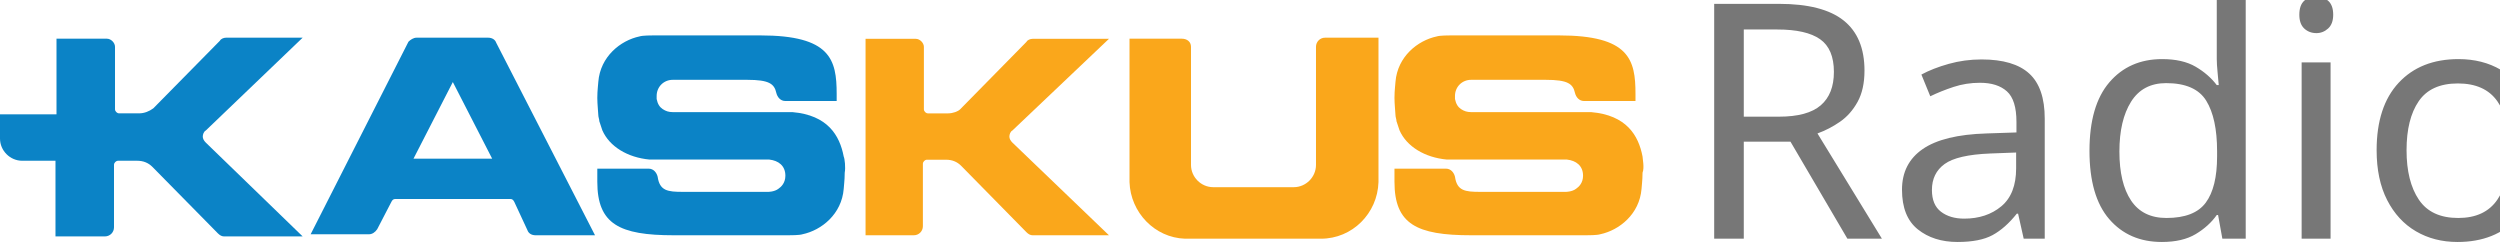
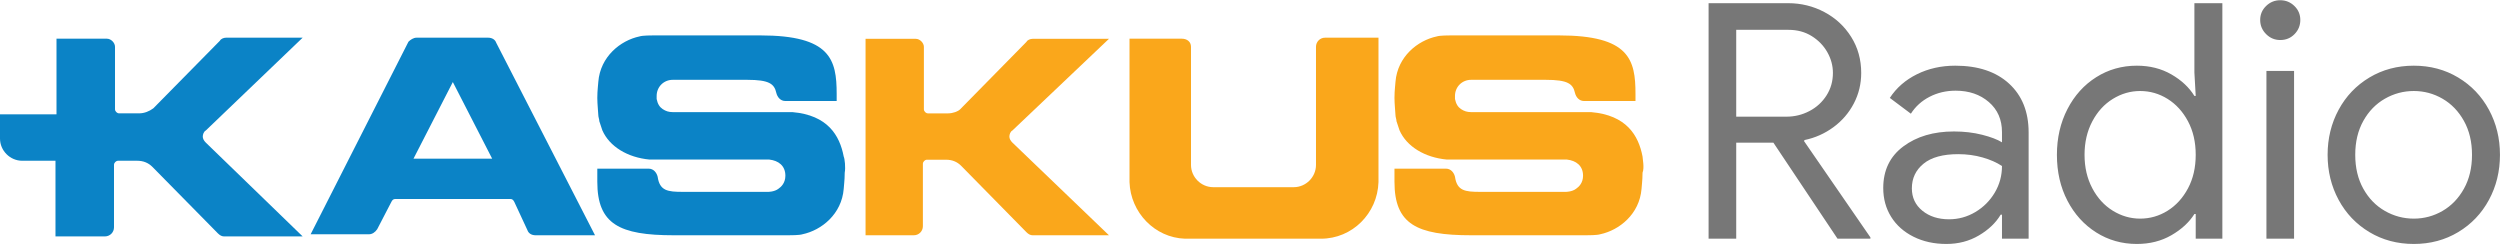
<svg xmlns="http://www.w3.org/2000/svg" width="2189px" height="214px" viewBox="0 0 2189 214" version="1.1">
  <defs />
  <g id="Page-1" stroke="none" stroke-width="1" fill="none" fill-rule="evenodd">
    <g id="Group" transform="translate(0, -69)">
      <g id="logo-kaskus-full" transform="translate(0, 100)" fill-rule="nonzero">
        <path d="M738.755,106.061 C735.232,87.5 724.665,69.823 693.842,67.172 C692.962,67.172 589.047,67.172 589.047,67.172 C585.525,67.172 582.883,66.288 580.241,64.52 C577.599,62.753 575.838,60.101 574.957,55.682 C574.957,54.798 574.957,53.914 574.957,53.03 C574.957,45.076 581.122,38.889 589.047,38.889 L654.214,38.889 C673.588,38.889 677.991,42.424 679.752,50.379 C680.633,53.914 683.275,57.449 687.678,57.449 L732.59,57.449 L732.59,51.263 C732.59,21.212 727.306,0 665.662,0 L572.315,0 C570.554,0 562.628,0 559.987,0.884 C543.255,4.419 525.642,18.561 523.881,40.657 C523.881,42.424 523,47.727 523,54.798 C523,60.101 523.881,68.056 523.881,69.823 C523.881,71.591 524.761,73.359 524.761,75.126 C525.642,77.778 526.523,80.429 527.403,83.081 C533.568,97.222 549.419,106.944 568.793,108.712 C569.673,108.712 672.707,108.712 673.588,108.712 C681.514,109.596 687.678,114.015 687.678,122.854 C687.678,129.04 684.155,132.576 681.514,134.343 C677.991,136.995 672.707,136.995 672.707,136.995 L597.854,136.995 C584.644,136.995 577.599,136.111 575.838,123.737 C574.957,120.202 572.315,116.667 567.912,116.667 C567.912,116.667 567.912,116.667 567.912,116.667 C567.912,116.667 567.912,116.667 567.912,116.667 L523,116.667 L523,128.157 C523,165.278 542.374,175 589.928,175 L690.32,175 C692.081,175 700.007,175 702.649,174.116 C719.381,170.581 736.993,156.439 738.755,134.343 C738.755,132.576 739.635,127.273 739.635,120.202 C740.516,115.783 739.635,107.828 738.755,106.061" id="Shape" fill="#0B83C6" />
        <path d="M180.2,93.858 C178.433,92.091 177.55,90.325 177.55,88.558 C177.55,86.792 178.433,84.142 180.2,83.259 L265,2 L197.867,2 C196.1,2 193.45,2.883 192.567,4.65 L134.267,63.827 C130.733,66.477 126.317,68.244 121.9,68.244 L104.233,68.244 C102.467,68.244 100.7,66.477 100.7,64.711 L100.7,9.949 C100.7,6.416 97.167,2.883 93.633,2.883 L49.467,2.883 L49.467,69.127 L0,69.127 L0,90.325 C0,100.924 8.833,109.756 19.433,109.756 L48.583,109.756 L48.583,176 L91.867,176 C96.283,176 99.817,172.467 99.817,168.051 L99.817,113.289 C99.817,111.523 101.583,109.756 103.35,109.756 C103.35,109.756 120.133,109.756 120.133,109.756 C125.433,109.756 129.85,111.523 133.383,115.056 L190.8,173.35 C192.567,175.117 194.333,176 196.1,176 L265,176 L180.2,93.858 Z" id="Shape" fill="#0B83C6" />
        <path d="M362.064,107.918 L396.5,40.837 L430.936,107.918 L362.064,107.918 Z M461.84,170.587 C462.723,173.235 465.372,175 468.904,175 L521,175 L434.468,6.413 C433.585,3.765 430.936,2 427.404,2 L397.383,2 L395.617,2 L364.713,2 C362.064,2 359.415,3.765 357.649,5.531 L272,174.117 L323.213,174.117 C325.862,174.117 328.511,172.352 330.277,169.704 L342.638,145.872 C343.521,144.107 344.404,143.224 346.17,143.224 L446.83,143.224 C448.596,143.224 449.479,144.107 450.362,145.872 L461.84,170.587 Z" id="Shape" fill="#0B83C6" />
        <path d="M1438.215,106.061 C1434.683,87.5 1424.087,69.823 1393.183,67.172 C1392.3,67.172 1288.107,67.172 1288.107,67.172 C1284.575,67.172 1281.926,66.288 1279.277,64.52 C1276.628,62.753 1274.862,60.101 1273.979,55.682 C1273.979,54.798 1273.979,53.914 1273.979,53.03 C1273.979,45.076 1280.16,38.889 1288.107,38.889 L1353.448,38.889 C1372.874,38.889 1377.289,42.424 1379.055,50.379 C1379.938,53.914 1382.587,57.449 1387.002,57.449 L1432.034,57.449 L1432.034,51.263 C1432.034,21.212 1426.736,0 1364.927,0 L1270.447,0 C1268.681,0 1260.734,0 1258.086,0.884 C1241.309,4.419 1223.649,18.561 1221.883,40.657 C1221.883,42.424 1221,47.727 1221,54.798 C1221,60.101 1221.883,68.056 1221.883,69.823 C1221.883,71.591 1222.766,73.359 1222.766,75.126 C1223.649,77.778 1224.532,80.429 1225.415,83.081 C1231.596,97.222 1247.49,106.944 1266.915,108.712 C1267.798,108.712 1371.108,108.712 1371.991,108.712 C1379.938,109.596 1386.119,114.015 1386.119,122.854 C1386.119,129.04 1382.587,132.576 1379.938,134.343 C1376.406,136.995 1371.108,136.995 1371.108,136.995 L1296.054,136.995 C1282.809,136.995 1275.745,136.111 1273.979,123.737 C1273.096,120.202 1270.447,116.667 1266.032,116.667 C1266.032,116.667 1266.032,116.667 1266.032,116.667 C1266.032,116.667 1266.032,116.667 1266.032,116.667 L1221,116.667 L1221,128.157 C1221,165.278 1240.426,175 1288.107,175 L1388.768,175 C1390.534,175 1398.481,175 1401.13,174.116 C1417.906,170.581 1435.566,156.439 1437.332,134.343 C1437.332,132.576 1438.215,127.273 1438.215,120.202 C1439.981,115.783 1438.215,107.828 1438.215,106.061" id="Shape" fill="#FAA71B" />
        <path d="M757,175 L800.152,175 C804.556,175 808.078,171.472 808.078,167.062 L808.078,112.374 C808.078,110.61 809.84,108.846 811.601,108.846 C811.601,108.846 828.333,108.846 828.333,108.846 C833.617,108.846 838.021,110.61 841.543,114.138 L898.786,172.354 C900.547,174.118 902.309,175 904.07,175 L971,175 L886.457,93.851 C884.695,92.087 883.815,90.323 883.815,88.559 C883.815,86.795 884.695,84.149 886.457,83.267 L971,3 L904.07,3 C902.309,3 899.667,3.882 898.786,5.646 L840.663,64.744 C838.901,66.508 834.498,68.272 830.095,68.272 L812.481,68.272 C810.72,68.272 808.959,66.508 808.959,64.744 L808.959,10.056 C808.959,6.528 805.436,3 801.914,3 L757.881,3 L757.881,175 L757,175 Z" id="Shape" fill="#FAA71B" />
        <path d="M1160.223,2 C1155.81,2 1152.279,5.538 1152.279,9.96 L1152.279,113.437 C1152.279,124.05 1143.453,132.894 1132.862,132.894 L1062.255,132.894 C1051.664,132.894 1042.838,124.05 1042.838,113.437 L1042.838,102.824 L1042.838,101.94 L1042.838,9.96 C1042.838,5.538 1039.308,2.884 1034.895,2.884 L989,2.884 L989,128.472 C989.883,155.005 1011.065,177.116 1037.543,178 L1156.692,178 C1184.053,178 1206.117,155.889 1207,128.472 L1207,2 L1160.223,2 Z" id="Shape" fill="#FAA71B" />
      </g>
-       <text id="Radio" font-family="GoogleSans-Regular, Google Sans" font-size="288" font-weight="normal" fill="#777777">
-         <tspan x="1473" y="278">Radio</tspan>
-       </text>
+       <path d="M1496.04,71.792 L1565.736,71.792 C1577.064,71.792 1587.624,74.384 1597.416,79.568 C1607.208,84.752 1615.032,92 1620.888,101.312 C1626.744,110.624 1629.672,121.136 1629.672,132.848 C1629.672,142.448 1627.512,151.376 1623.192,159.632 C1618.872,167.888 1612.92,174.8 1605.336,180.368 C1597.752,185.936 1589.352,189.68 1580.136,191.6 L1579.56,192.464 L1637.736,276.848 L1637.736,278 L1608.936,278 L1552.776,193.904 L1520.232,193.904 L1520.232,278 L1496.04,278 L1496.04,71.792 Z M1564.296,171.152 C1571.4,171.152 1578.072,169.52 1584.312,166.256 C1590.552,162.992 1595.544,158.432 1599.288,152.576 C1603.032,146.72 1604.904,140.144 1604.904,132.848 C1604.904,126.512 1603.272,120.464 1600.008,114.704 C1596.744,108.944 1592.184,104.24 1586.328,100.592 C1580.472,96.944 1573.704,95.12 1566.024,95.12 L1520.232,95.12 L1520.232,171.152 L1564.296,171.152 Z M1704.264,282.608 C1693.512,282.608 1683.912,280.496 1675.464,276.272 C1667.016,272.048 1660.488,266.24 1655.88,258.848 C1651.272,251.456 1648.968,243.056 1648.968,233.648 C1648.968,218.096 1654.824,205.952 1666.536,197.216 C1678.248,188.48 1693.032,184.112 1710.888,184.112 C1719.72,184.112 1727.928,185.072 1735.512,186.992 C1743.096,188.912 1748.904,191.12 1752.936,193.616 L1752.936,184.688 C1752.936,173.744 1749.096,164.96 1741.416,158.336 C1733.736,151.712 1724.04,148.4 1712.328,148.4 C1704.072,148.4 1696.488,150.176 1689.576,153.728 C1682.664,157.28 1677.192,162.224 1673.16,168.56 L1654.728,154.736 C1660.488,145.904 1668.408,138.992 1678.488,134 C1688.568,129.008 1699.752,126.512 1712.04,126.512 C1732.008,126.512 1747.704,131.744 1759.128,142.208 C1770.552,152.672 1776.264,166.928 1776.264,184.976 L1776.264,278 L1752.936,278 L1752.936,256.976 L1751.784,256.976 C1747.56,264.08 1741.224,270.128 1732.776,275.12 C1724.328,280.112 1714.824,282.608 1704.264,282.608 Z M1706.568,261.008 C1714.824,261.008 1722.504,258.896 1729.608,254.672 C1736.712,250.448 1742.376,244.784 1746.6,237.68 C1750.824,230.576 1752.936,222.8 1752.936,214.352 C1748.328,211.28 1742.664,208.784 1735.944,206.864 C1729.224,204.944 1722.12,203.984 1714.632,203.984 C1701.192,203.984 1691.064,206.768 1684.248,212.336 C1677.432,217.904 1674.024,225.104 1674.024,233.936 C1674.024,242 1677.096,248.528 1683.24,253.52 C1689.384,258.512 1697.16,261.008 1706.568,261.008 Z M1871.016,282.608 C1857.96,282.608 1846.104,279.248 1835.448,272.528 C1824.792,265.808 1816.392,256.544 1810.248,244.736 C1804.104,232.928 1801.032,219.536 1801.032,204.56 C1801.032,189.776 1804.104,176.432 1810.248,164.528 C1816.392,152.624 1824.792,143.312 1835.448,136.592 C1846.104,129.872 1857.96,126.512 1871.016,126.512 C1882.344,126.512 1892.424,129.056 1901.256,134.144 C1910.088,139.232 1916.808,145.52 1921.416,153.008 L1922.568,153.008 L1921.416,132.56 L1921.416,71.792 L1945.896,71.792 L1945.896,278 L1922.568,278 L1922.568,256.4 L1921.416,256.4 C1916.808,263.696 1910.088,269.888 1901.256,274.976 C1892.424,280.064 1882.344,282.608 1871.016,282.608 Z M1873.896,260.432 C1882.536,260.432 1890.552,258.128 1897.944,253.52 C1905.336,248.912 1911.288,242.384 1915.8,233.936 C1920.312,225.488 1922.568,215.696 1922.568,204.56 C1922.568,193.424 1920.312,183.632 1915.8,175.184 C1911.288,166.736 1905.336,160.208 1897.944,155.6 C1890.552,150.992 1882.536,148.688 1873.896,148.688 C1865.448,148.688 1857.48,150.992 1849.992,155.6 C1842.504,160.208 1836.504,166.784 1831.992,175.328 C1827.48,183.872 1825.224,193.616 1825.224,204.56 C1825.224,215.504 1827.48,225.248 1831.992,233.792 C1836.504,242.336 1842.504,248.912 1849.992,253.52 C1857.48,258.128 1865.448,260.432 1873.896,260.432 Z M1996.584,104.048 C1991.784,104.048 1987.656,102.32 1984.2,98.864 C1980.744,95.408 1979.016,91.28 1979.016,86.48 C1979.016,81.68 1980.744,77.6 1984.2,74.24 C1987.656,70.88 1991.784,69.2 1996.584,69.2 C2001.384,69.2 2005.512,70.88 2008.968,74.24 C2012.424,77.6 2014.152,81.68 2014.152,86.48 C2014.152,91.28 2012.472,95.408 2009.112,98.864 C2005.752,102.32 2001.576,104.048 1996.584,104.048 Z M1984.488,131.12 L2008.68,131.12 L2008.68,278 L1984.488,278 L1984.488,131.12 Z M2113.512,282.608 C2099.112,282.608 2086.152,279.152 2074.632,272.24 C2063.112,265.328 2054.136,255.92 2047.704,244.016 C2041.272,232.112 2038.056,218.96 2038.056,204.56 C2038.056,190.16 2041.272,177.008 2047.704,165.104 C2054.136,153.2 2063.112,143.792 2074.632,136.88 C2086.152,129.968 2099.112,126.512 2113.512,126.512 C2127.912,126.512 2140.872,129.968 2152.392,136.88 C2163.912,143.792 2172.888,153.2 2179.32,165.104 C2185.752,177.008 2188.968,190.16 2188.968,204.56 C2188.968,218.96 2185.752,232.112 2179.32,244.016 C2172.888,255.92 2163.912,265.328 2152.392,272.24 C2140.872,279.152 2127.912,282.608 2113.512,282.608 Z M2113.512,260.432 C2122.536,260.432 2130.936,258.176 2138.712,253.664 C2146.488,249.152 2152.728,242.672 2157.432,234.224 C2162.136,225.776 2164.488,215.888 2164.488,204.56 C2164.488,193.232 2162.136,183.344 2157.432,174.896 C2152.728,166.448 2146.488,159.968 2138.712,155.456 C2130.936,150.944 2122.536,148.688 2113.512,148.688 C2104.488,148.688 2096.04,150.944 2088.168,155.456 C2080.296,159.968 2074.008,166.448 2069.304,174.896 C2064.6,183.344 2062.248,193.232 2062.248,204.56 C2062.248,215.888 2064.6,225.776 2069.304,234.224 C2074.008,242.672 2080.296,249.152 2088.168,253.664 C2096.04,258.176 2104.488,260.432 2113.512,260.432 Z" id="Radio" fill="#777777" />
    </g>
  </g>
</svg>
